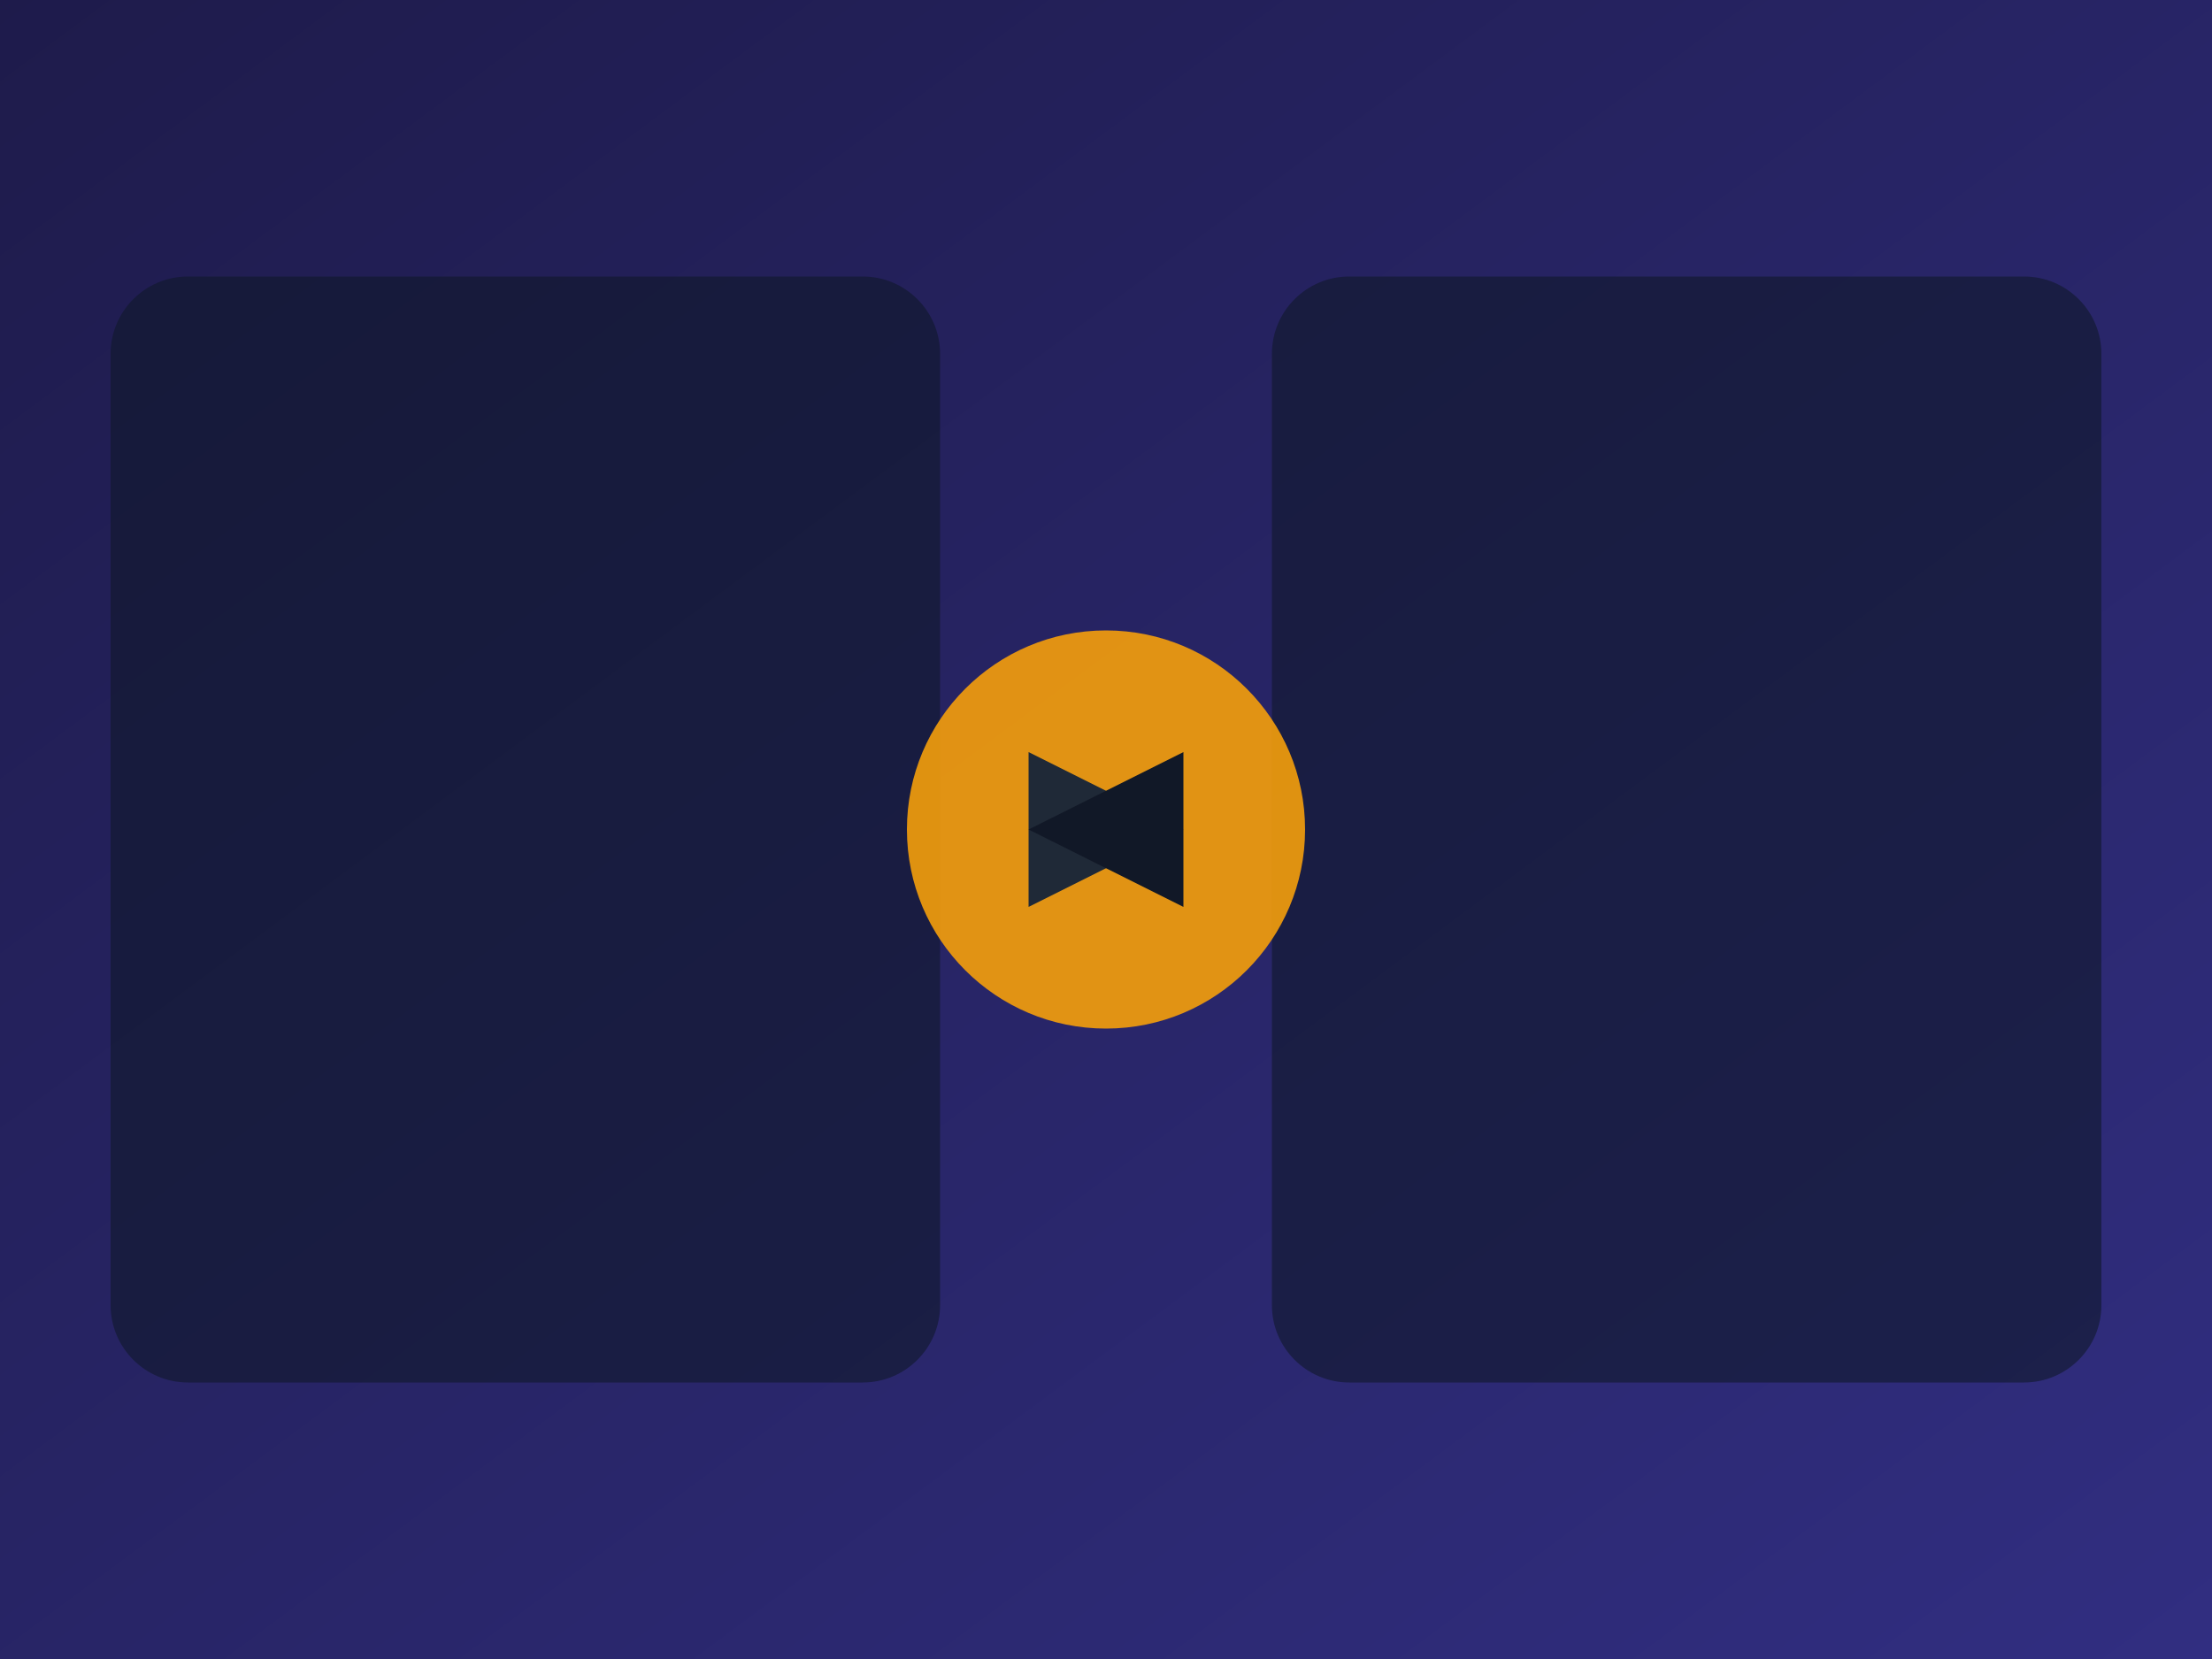
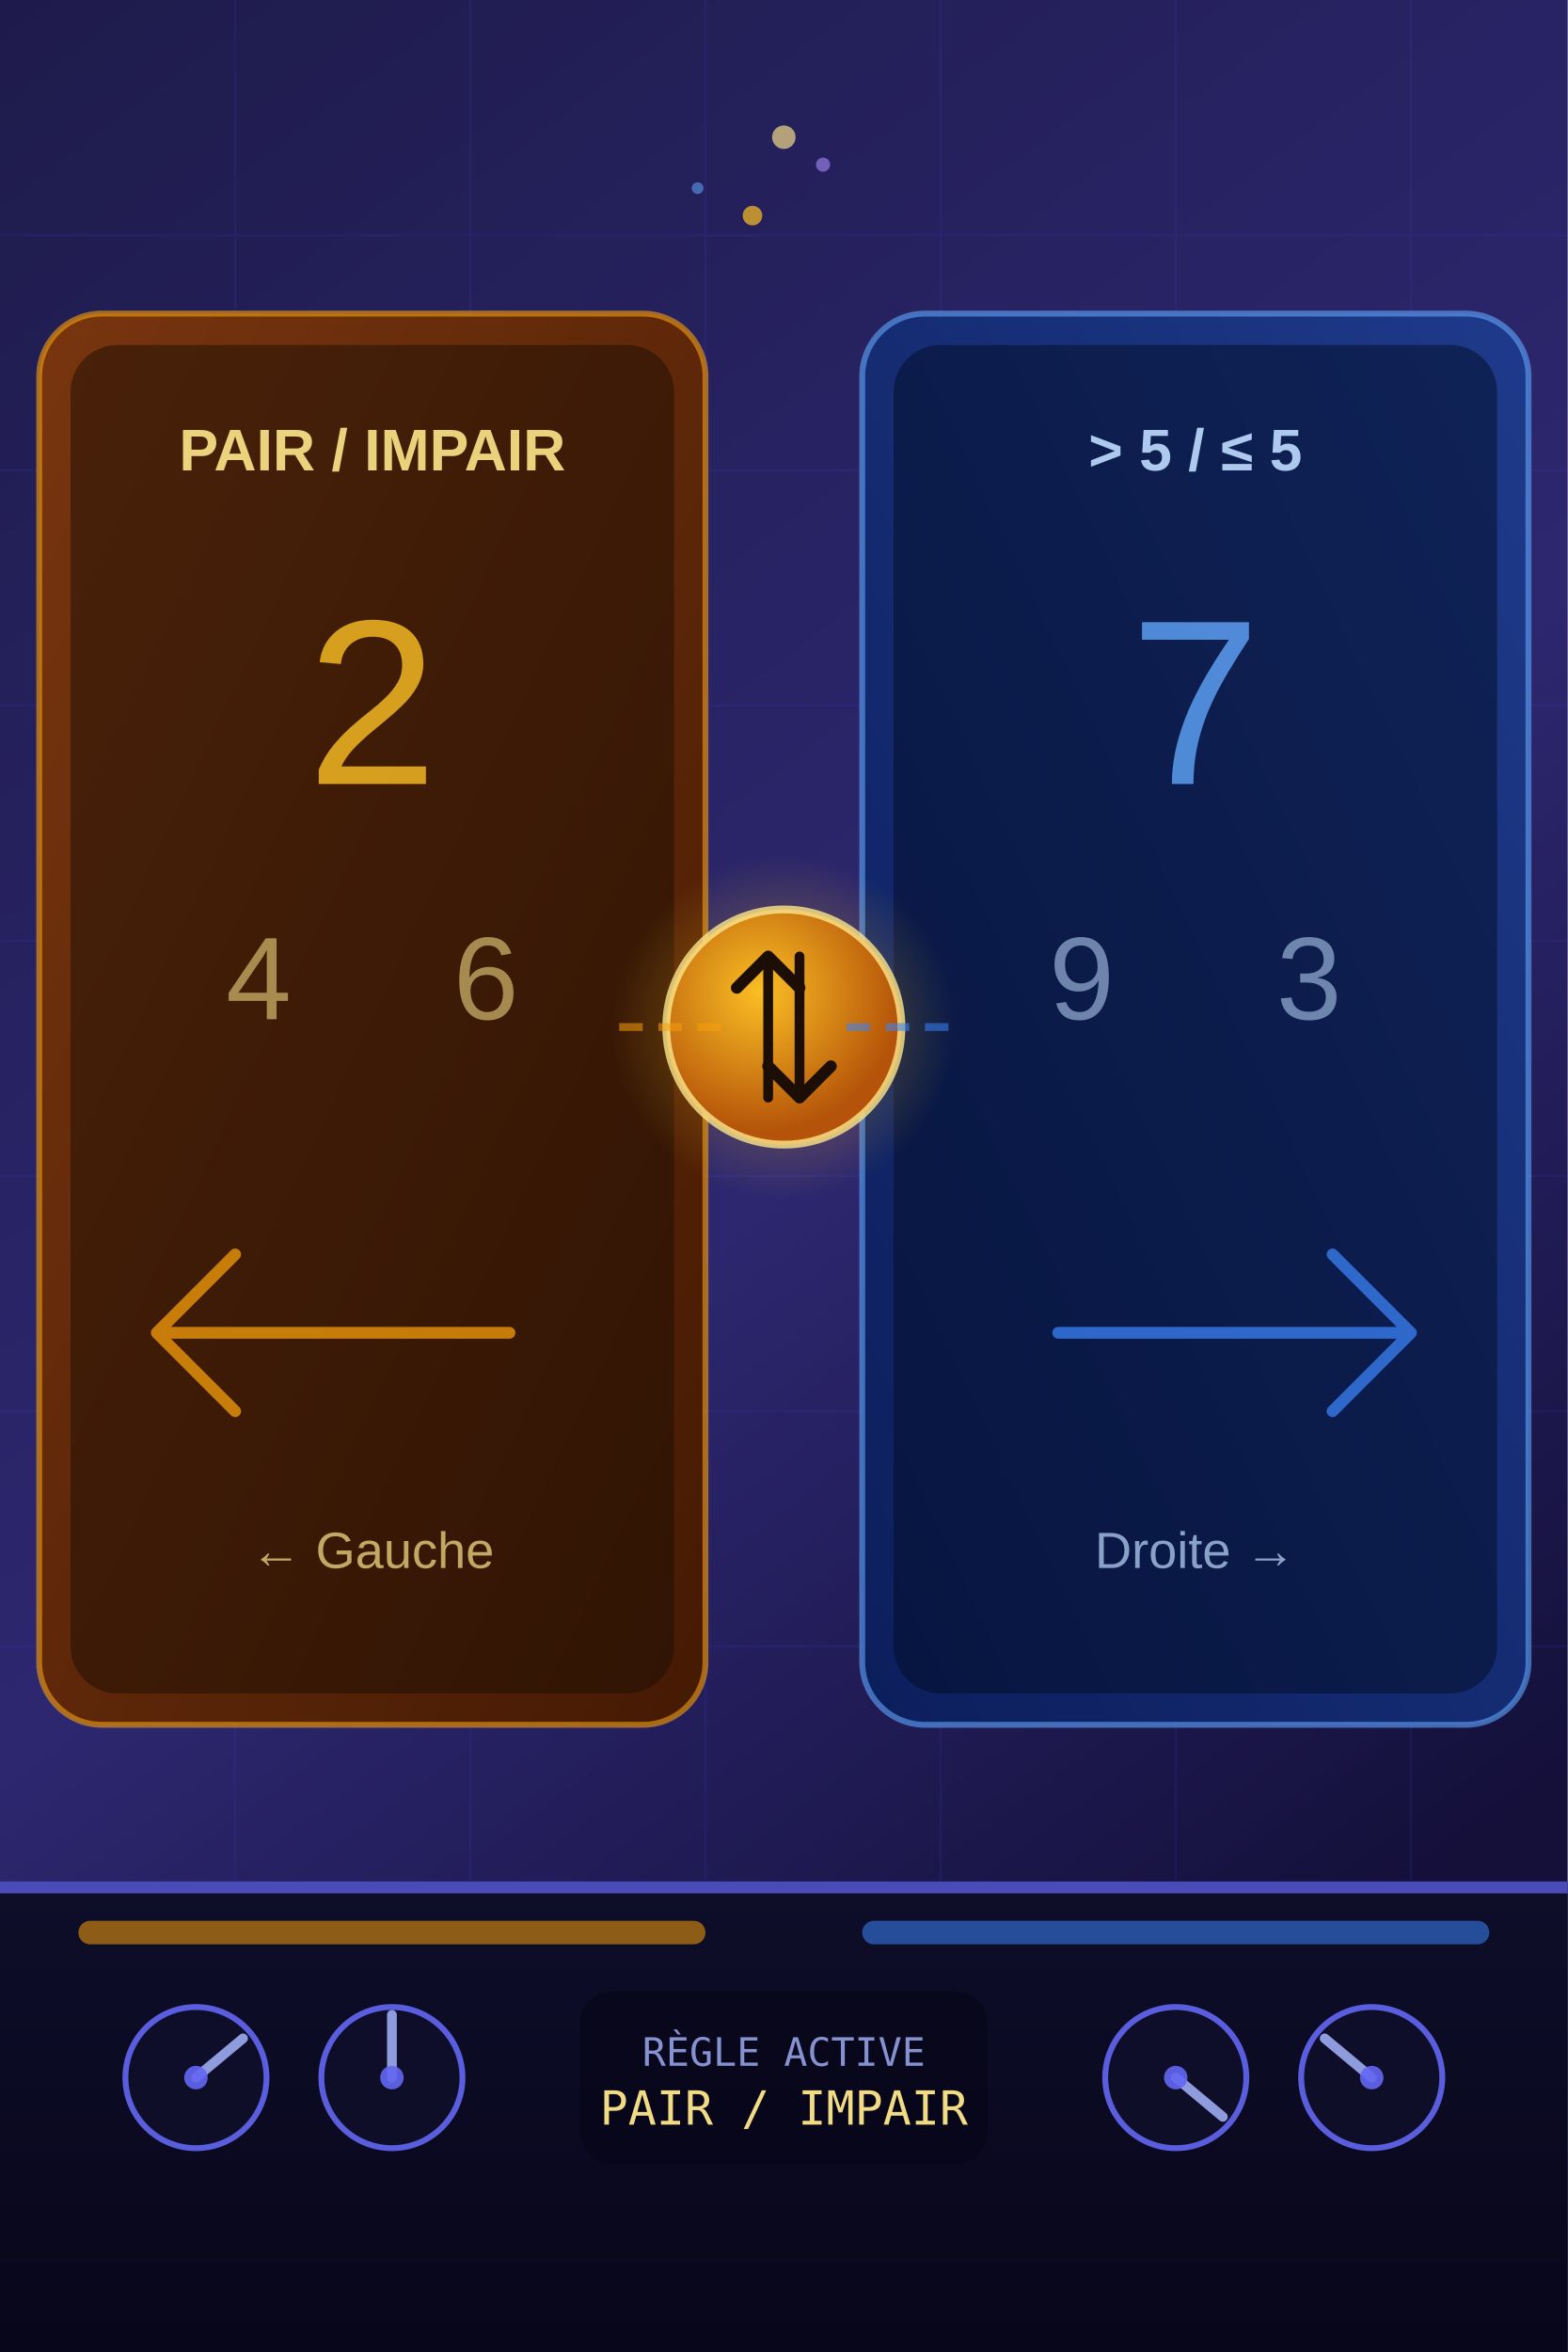
- <svg xmlns="http://www.w3.org/2000/svg" viewBox="0 0 400 300" width="400" height="300">
+ <svg xmlns="http://www.w3.org/2000/svg" viewBox="0 0 400 600" width="400" height="600">
  <defs>
-     <linearGradient id="switchBg" x1="0%" y1="0%" x2="100%" y2="100%">
-       <stop offset="0%" style="stop-color:#1e1b4b" />
-       <stop offset="100%" style="stop-color:#312e81" />
+     <linearGradient id="ts-bg" x1="0" y1="0" x2="0.5" y2="1">
+       <stop offset="0%" stop-color="#1e1b4b" />
+       <stop offset="60%" stop-color="#2d2770" />
+       <stop offset="100%" stop-color="#14103a" />
    </linearGradient>
+     <linearGradient id="ts-panel-left" x1="0" y1="0" x2="1" y2="1">
+       <stop offset="0%" stop-color="#78350f" />
+       <stop offset="100%" stop-color="#451a03" />
+     </linearGradient>
+     <linearGradient id="ts-panel-right" x1="1" y1="0" x2="0" y2="1">
+       <stop offset="0%" stop-color="#1e3a8a" />
+       <stop offset="100%" stop-color="#0c1e5c" />
+     </linearGradient>
+     <linearGradient id="ts-console" x1="0" y1="0" x2="0" y2="1">
+       <stop offset="0%" stop-color="#0f0e2a" />
+       <stop offset="100%" stop-color="#07061a" />
+     </linearGradient>
+     <radialGradient id="ts-orb" cx="40%" cy="35%" r="60%">
+       <stop offset="0%" stop-color="#fbbf24" />
+       <stop offset="100%" stop-color="#b45309" />
+     </radialGradient>
+     <radialGradient id="ts-orb-glow" cx="50%" cy="50%" r="50%">
+       <stop offset="0%" stop-color="#fbbf24" stop-opacity="0.45" />
+       <stop offset="100%" stop-color="#fbbf24" stop-opacity="0" />
+     </radialGradient>
  </defs>
-   <rect width="400" height="300" fill="url(#switchBg)" />
-   <rect x="20" y="50" width="150" height="200" rx="14" fill="#0f172a" opacity="0.6" />
-   <rect x="230" y="50" width="150" height="200" rx="14" fill="#0f172a" opacity="0.6" />
-   <circle cx="200" cy="150" r="36" fill="#f59e0b" opacity="0.9" />
-   <path d="M186 136 L214 150 L186 164 Z" fill="#1f2937" />
-   <path d="M214 136 L186 150 L214 164 Z" fill="#111827" />
+   <rect width="400" height="600" fill="url(#ts-bg)" />
+   <g stroke="#4338ca" stroke-width="0.6" opacity="0.14">
+     <line x1="0" y1="60" x2="400" y2="60" />
+     <line x1="0" y1="120" x2="400" y2="120" />
+     <line x1="0" y1="180" x2="400" y2="180" />
+     <line x1="0" y1="240" x2="400" y2="240" />
+     <line x1="0" y1="300" x2="400" y2="300" />
+     <line x1="0" y1="360" x2="400" y2="360" />
+     <line x1="0" y1="420" x2="400" y2="420" />
+     <line x1="0" y1="480" x2="400" y2="480" />
+     <line x1="0" y1="540" x2="400" y2="540" />
+     <line x1="60" y1="0" x2="60" y2="600" />
+     <line x1="120" y1="0" x2="120" y2="600" />
+     <line x1="180" y1="0" x2="180" y2="600" />
+     <line x1="240" y1="0" x2="240" y2="600" />
+     <line x1="300" y1="0" x2="300" y2="600" />
+     <line x1="360" y1="0" x2="360" y2="600" />
+   </g>
+   <rect x="10" y="80" width="170" height="360" rx="16" fill="url(#ts-panel-left)" />
+   <rect x="10" y="80" width="170" height="360" rx="16" fill="none" stroke="#f59e0b" stroke-width="1.5" opacity="0.60" />
+   <rect x="18" y="88" width="154" height="344" rx="12" fill="#1c0e04" opacity="0.50" />
+   <text x="95" y="120" font-family="Arial" font-weight="900" font-size="15" fill="#fde68a" text-anchor="middle" opacity="0.90">PAIR / IMPAIR</text>
+   <text x="95" y="200" font-family="Arial" font-size="60" fill="#fbbf24" text-anchor="middle" opacity="0.80">2</text>
+   <text x="66" y="260" font-family="Arial" font-size="30" fill="#fde68a" text-anchor="middle" opacity="0.55">4</text>
+   <text x="124" y="260" font-family="Arial" font-size="30" fill="#fde68a" text-anchor="middle" opacity="0.55">6</text>
+   <path d="M60,320 L40,340 L60,360 M40,340 L130,340" stroke="#f59e0b" stroke-width="3" fill="none" stroke-linecap="round" stroke-linejoin="round" opacity="0.75" />
+   <text x="95" y="400" font-family="Arial" font-size="13" fill="#fde68a" text-anchor="middle" opacity="0.70">← Gauche</text>
+   <rect x="220" y="80" width="170" height="360" rx="16" fill="url(#ts-panel-right)" />
+   <rect x="220" y="80" width="170" height="360" rx="16" fill="none" stroke="#60a5fa" stroke-width="1.5" opacity="0.60" />
+   <rect x="228" y="88" width="154" height="344" rx="12" fill="#020b24" opacity="0.50" />
+   <text x="305" y="120" font-family="Arial" font-weight="900" font-size="15" fill="#bfdbfe" text-anchor="middle" opacity="0.90">&gt; 5 / ≤ 5</text>
+   <text x="305" y="200" font-family="Arial" font-size="60" fill="#60a5fa" text-anchor="middle" opacity="0.80">7</text>
+   <text x="276" y="260" font-family="Arial" font-size="30" fill="#bfdbfe" text-anchor="middle" opacity="0.55">9</text>
+   <text x="334" y="260" font-family="Arial" font-size="30" fill="#bfdbfe" text-anchor="middle" opacity="0.55">3</text>
+   <path d="M340,320 L360,340 L340,360 M360,340 L270,340" stroke="#3b82f6" stroke-width="3" fill="none" stroke-linecap="round" stroke-linejoin="round" opacity="0.75" />
+   <text x="305" y="400" font-family="Arial" font-size="13" fill="#bfdbfe" text-anchor="middle" opacity="0.70">Droite →</text>
+   <circle cx="200" cy="262" r="44" fill="url(#ts-orb-glow)" />
+   <circle cx="200" cy="262" r="30" fill="url(#ts-orb)" />
+   <circle cx="200" cy="262" r="30" fill="none" stroke="#fde68a" stroke-width="2" opacity="0.80" />
+   <path d="M188,252 L196,244 L204,252" fill="none" stroke="#1c0e04" stroke-width="3" stroke-linecap="round" stroke-linejoin="round" />
+   <path d="M212,272 L204,280 L196,272" fill="none" stroke="#1c0e04" stroke-width="3" stroke-linecap="round" stroke-linejoin="round" />
+   <line x1="196" y1="244" x2="196" y2="280" stroke="#1c0e04" stroke-width="2.5" stroke-linecap="round" />
+   <line x1="204" y1="244" x2="204" y2="280" stroke="#1c0e04" stroke-width="2.5" stroke-linecap="round" />
+   <line x1="184" y1="262" x2="156" y2="262" stroke="#f59e0b" stroke-width="2" opacity="0.55" stroke-dasharray="6,4" />
+   <line x1="216" y1="262" x2="244" y2="262" stroke="#3b82f6" stroke-width="2" opacity="0.55" stroke-dasharray="6,4" />
+   <rect x="0" y="480" width="400" height="120" rx="0" fill="url(#ts-console)" />
+   <rect x="0" y="480" width="400" height="3" fill="#6366f1" opacity="0.70" />
+   <rect x="20" y="490" width="160" height="6" rx="3" fill="#f59e0b" opacity="0.55" />
+   <rect x="220" y="490" width="160" height="6" rx="3" fill="#3b82f6" opacity="0.55" />
+   <circle cx="50" cy="530" r="18" fill="#0f0e2a" stroke="#6366f1" stroke-width="1.5" opacity="0.90" />
+   <line x1="50" y1="530" x2="62" y2="520" stroke="#a5b4fc" stroke-width="2.5" stroke-linecap="round" opacity="0.85" />
+   <circle cx="50" cy="530" r="3" fill="#6366f1" opacity="0.90" />
+   <circle cx="100" cy="530" r="18" fill="#0f0e2a" stroke="#6366f1" stroke-width="1.5" opacity="0.90" />
+   <line x1="100" y1="530" x2="100" y2="514" stroke="#a5b4fc" stroke-width="2.5" stroke-linecap="round" opacity="0.85" />
+   <circle cx="100" cy="530" r="3" fill="#6366f1" opacity="0.90" />
+   <rect x="148" y="508" width="104" height="44" rx="8" fill="#07061a" opacity="0.95" />
+   <text x="200" y="527" font-family="monospace" font-size="10" fill="#a5b4fc" text-anchor="middle" opacity="0.80">RÈGLE ACTIVE</text>
+   <text x="200" y="542" font-family="monospace" font-size="12" fill="#fde68a" text-anchor="middle" opacity="0.95">PAIR / IMPAIR</text>
+   <circle cx="300" cy="530" r="18" fill="#0f0e2a" stroke="#6366f1" stroke-width="1.5" opacity="0.90" />
+   <line x1="300" y1="530" x2="312" y2="540" stroke="#a5b4fc" stroke-width="2.5" stroke-linecap="round" opacity="0.85" />
+   <circle cx="300" cy="530" r="3" fill="#6366f1" opacity="0.90" />
+   <circle cx="350" cy="530" r="18" fill="#0f0e2a" stroke="#6366f1" stroke-width="1.5" opacity="0.90" />
+   <line x1="350" y1="530" x2="338" y2="520" stroke="#a5b4fc" stroke-width="2.5" stroke-linecap="round" opacity="0.85" />
+   <circle cx="350" cy="530" r="3" fill="#6366f1" opacity="0.90" />
+   <circle cx="192" cy="55" r="2.5" fill="#fbbf24" opacity="0.70" />
+   <circle cx="210" cy="42" r="1.8" fill="#a78bfa" opacity="0.60" />
+   <circle cx="178" cy="48" r="1.5" fill="#60a5fa" opacity="0.55" />
+   <circle cx="200" cy="35" r="3.0" fill="#fde68a" opacity="0.65" />
</svg>
